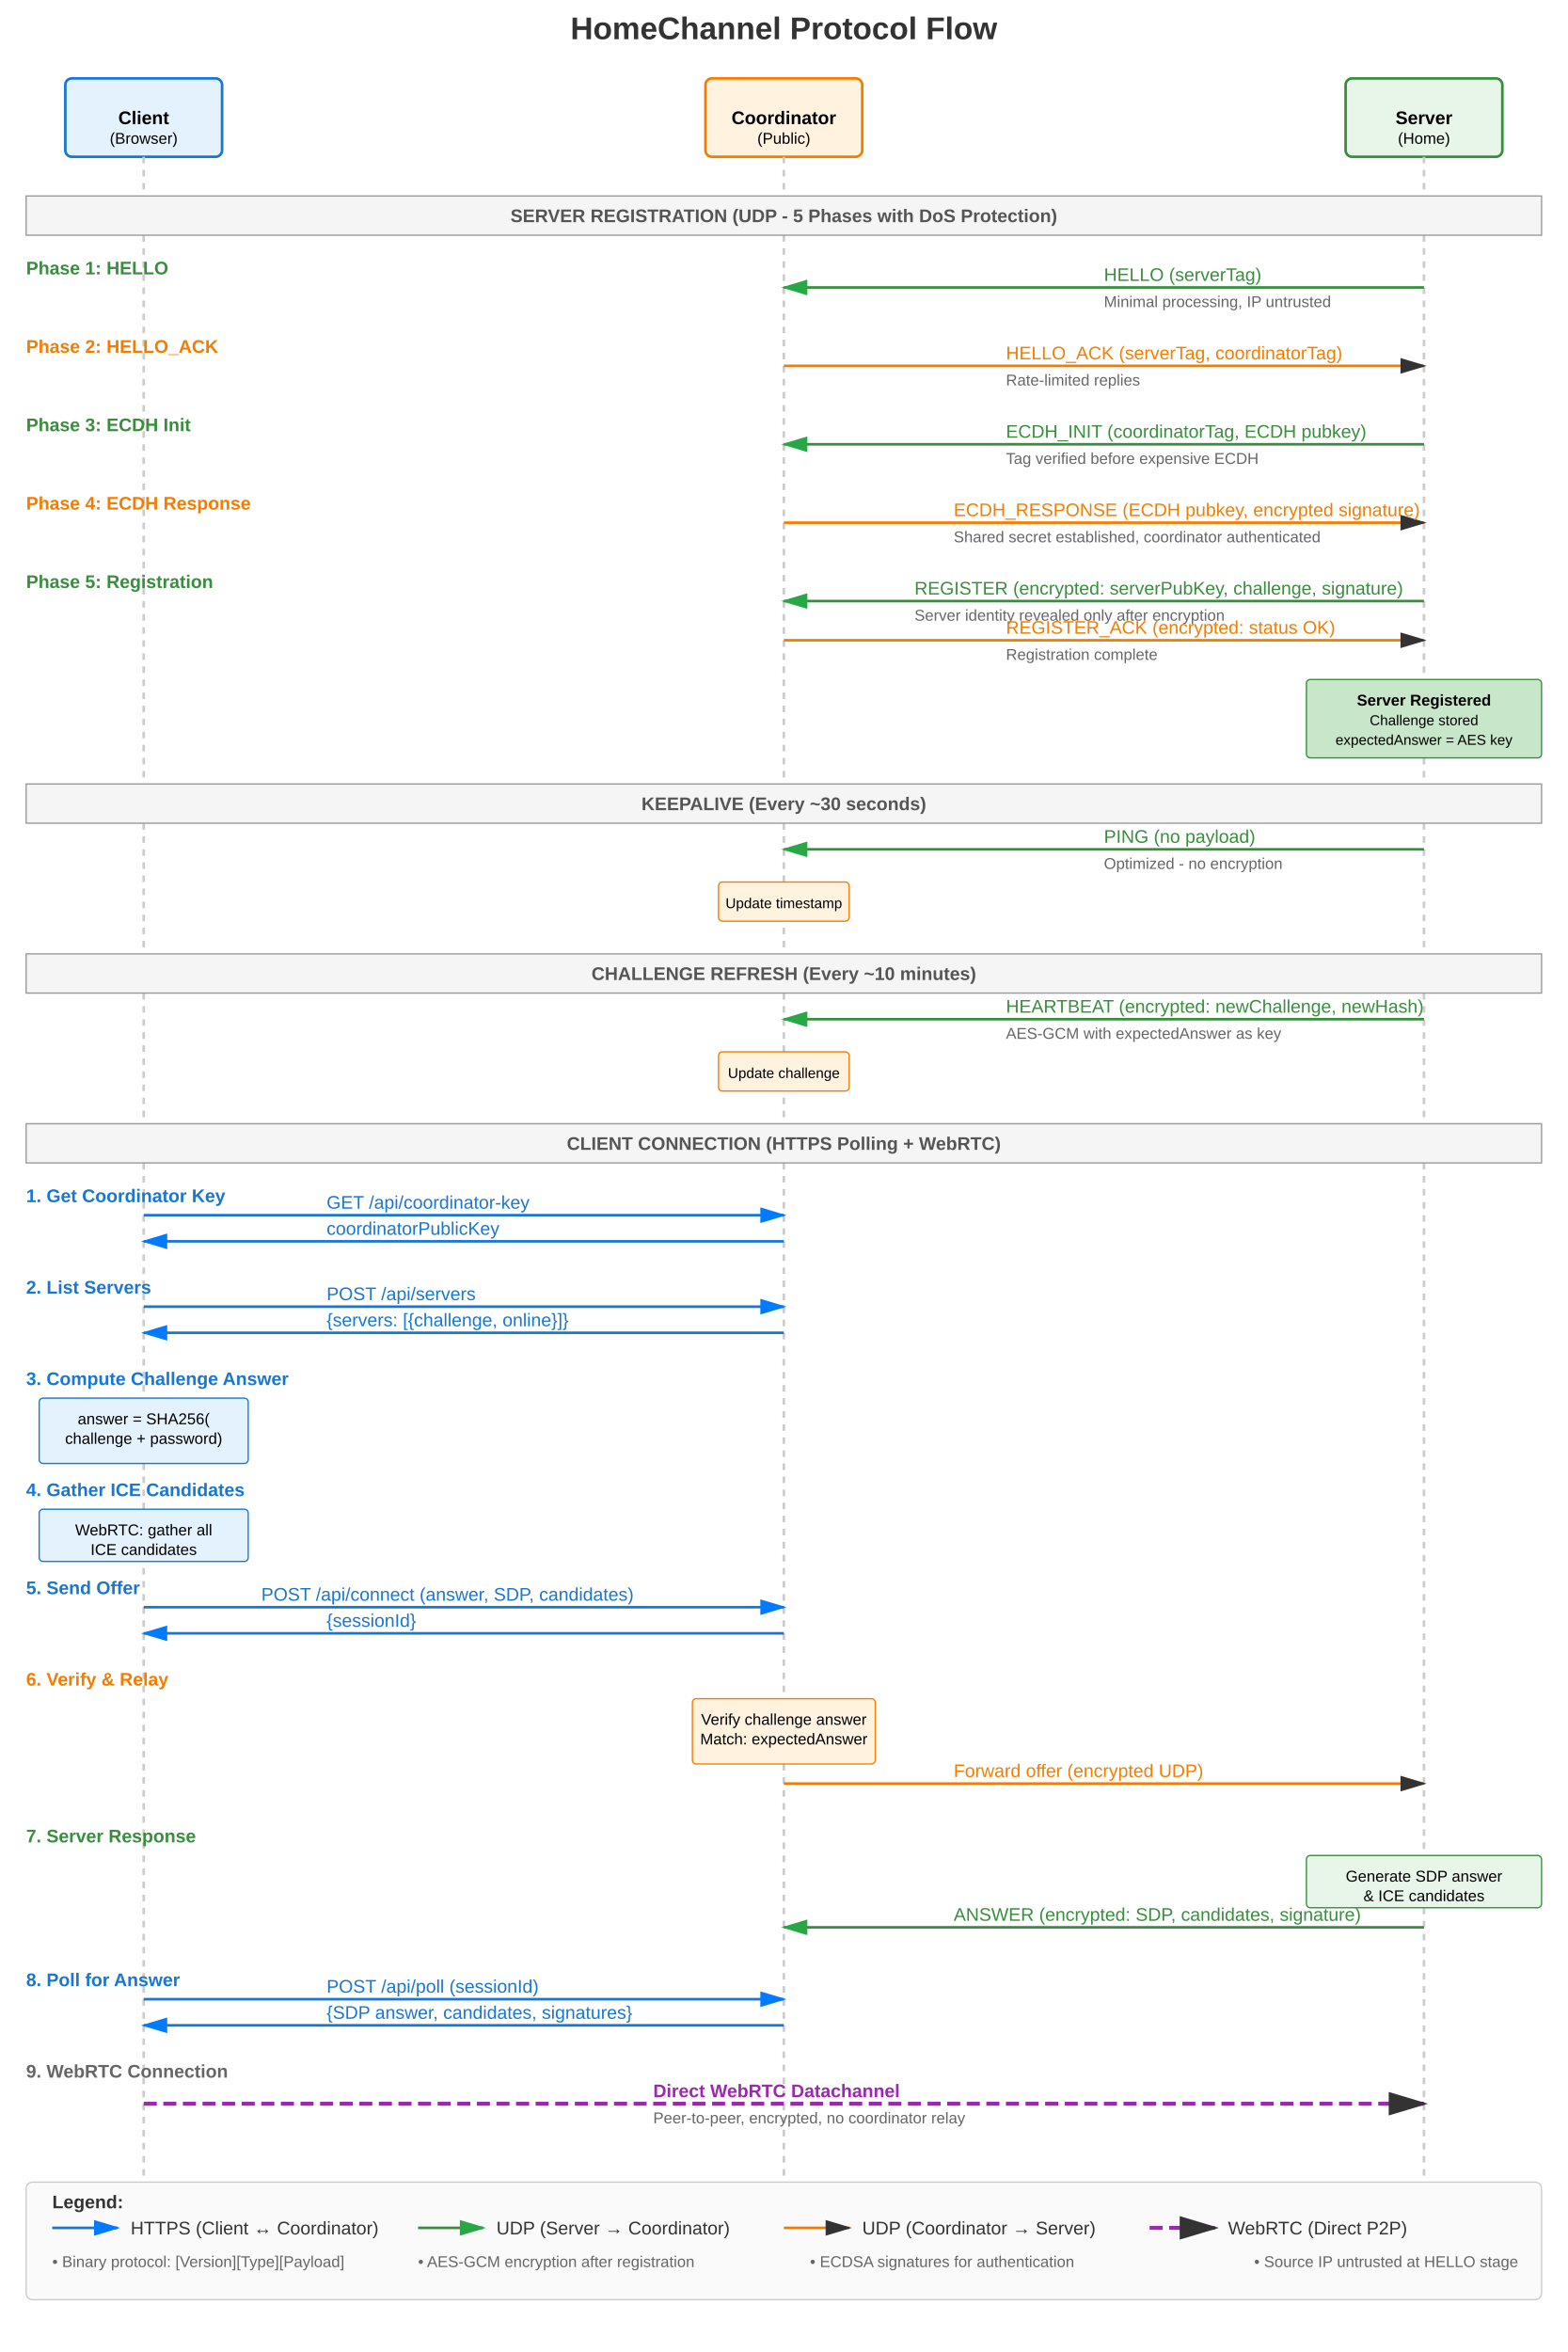
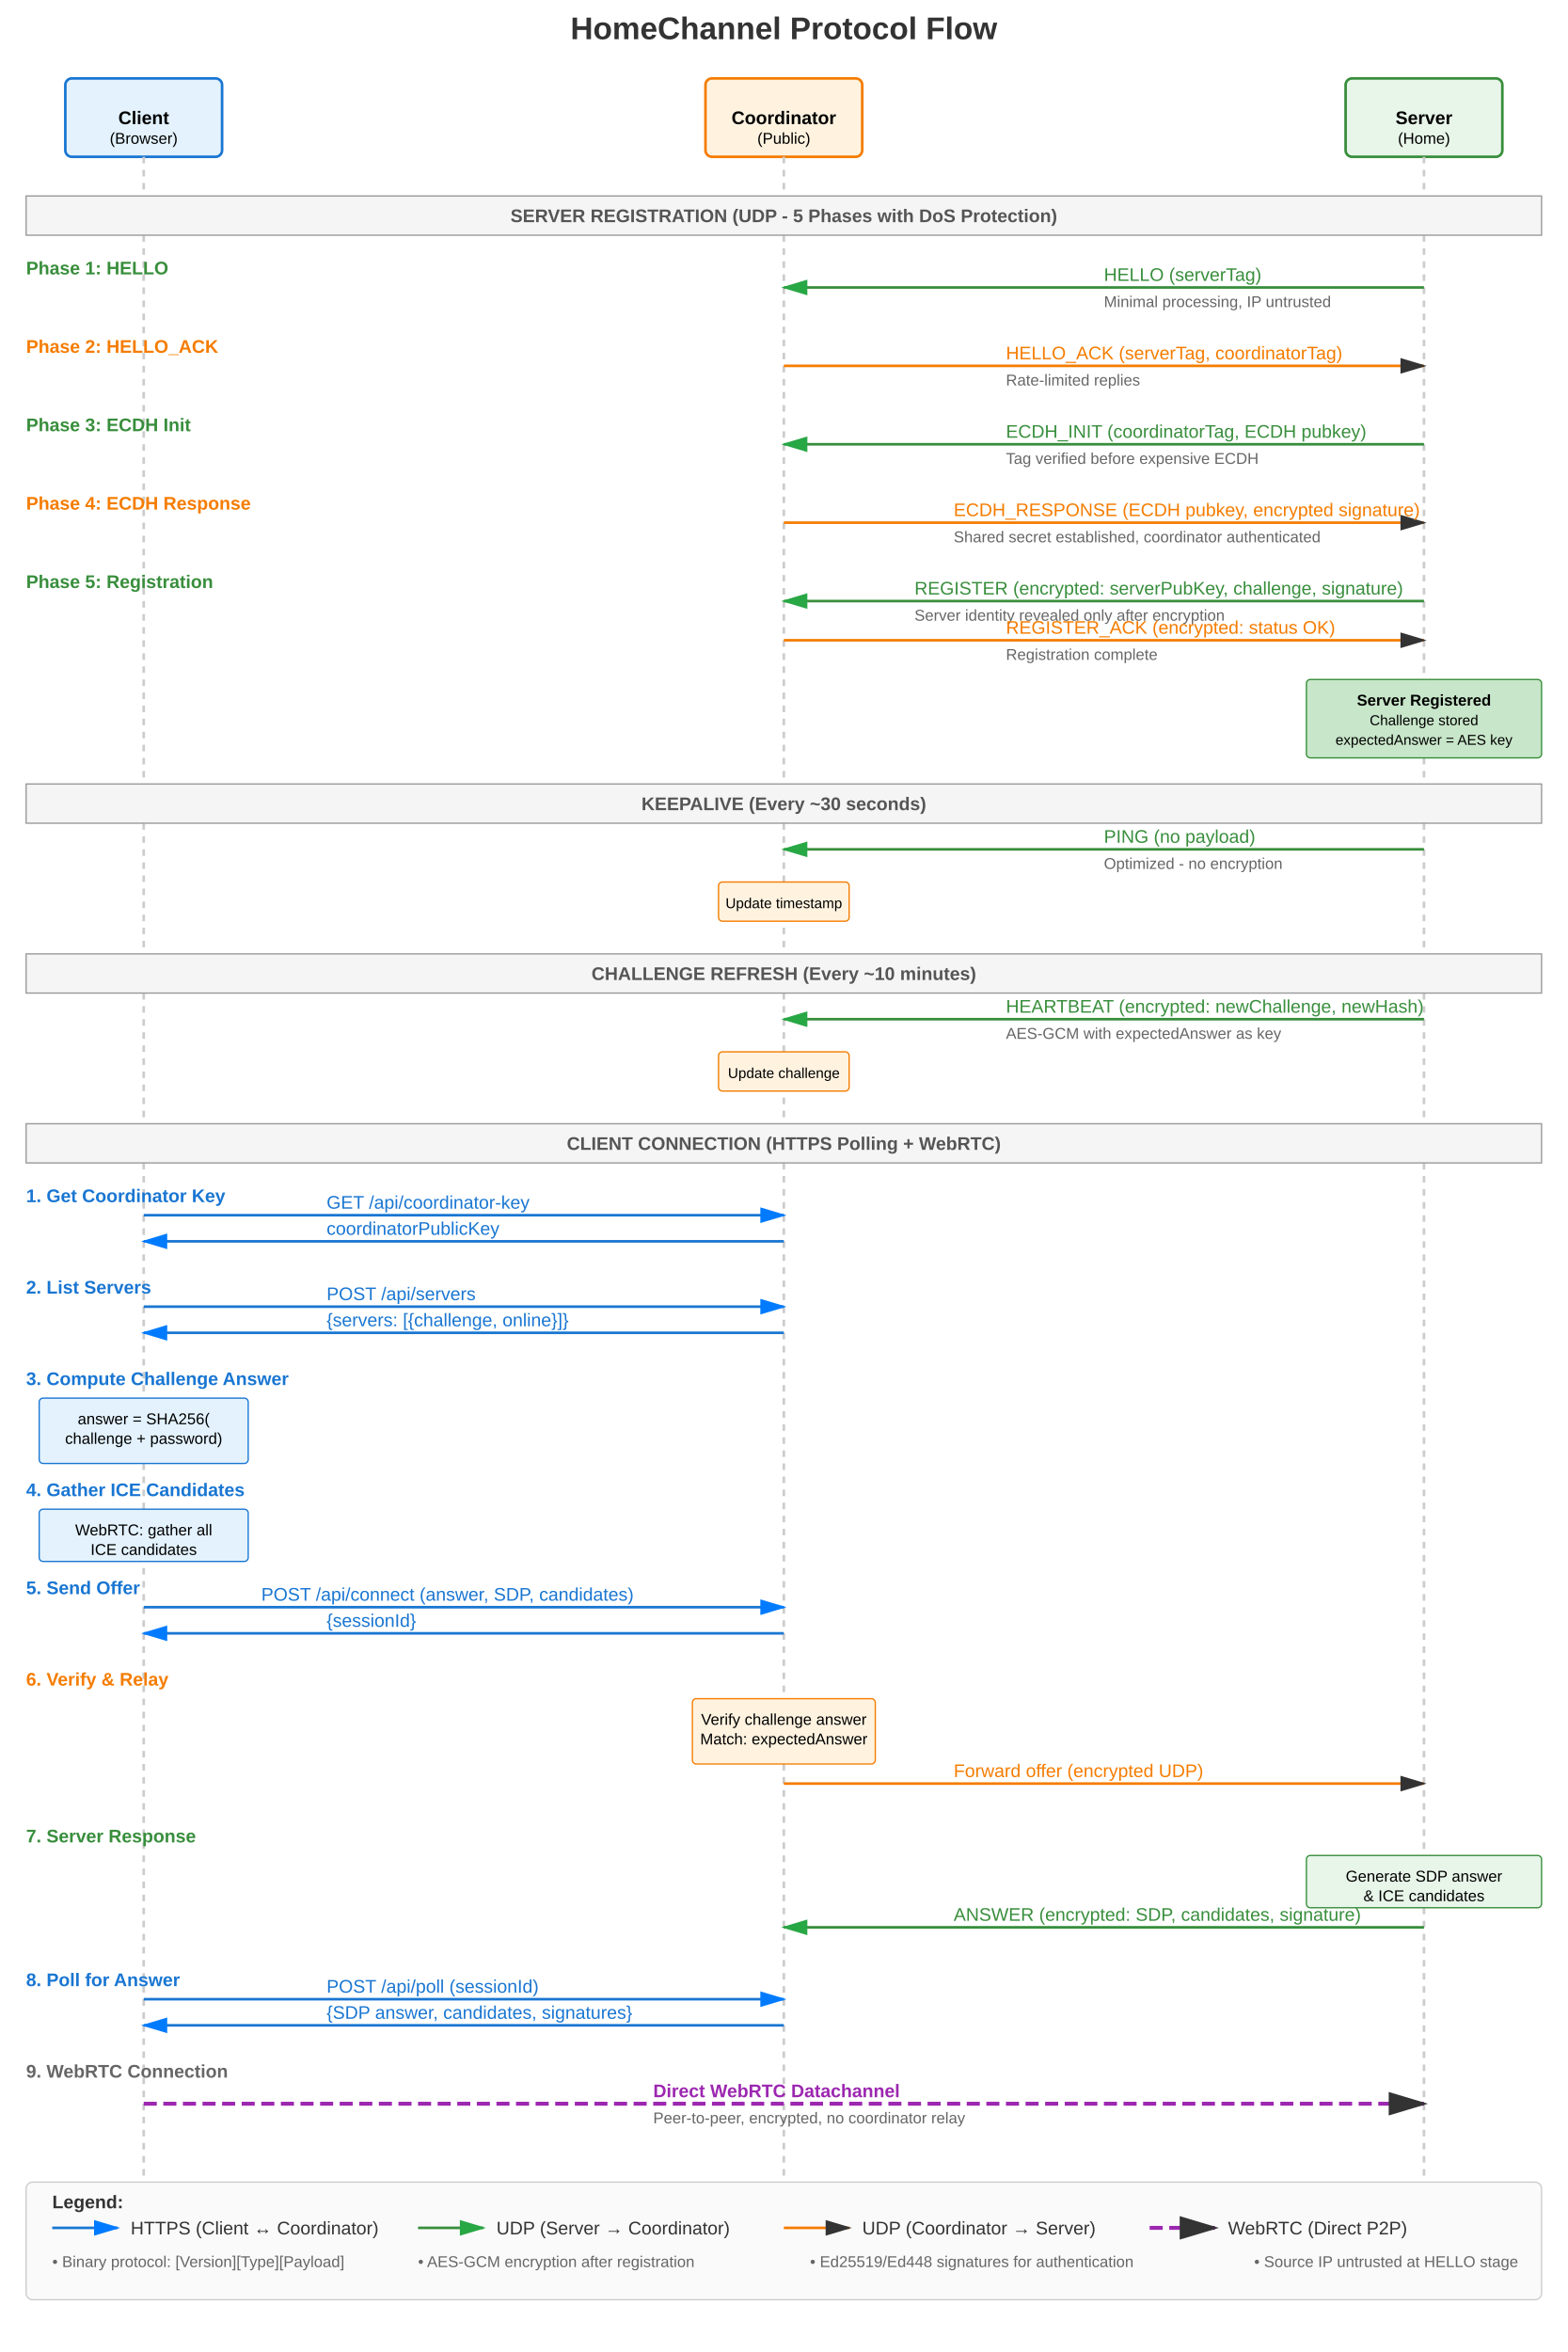
<svg xmlns="http://www.w3.org/2000/svg" viewBox="0 0 1200 1800" style="font-family: -apple-system, BlinkMacSystemFont, 'Segoe UI', Arial, sans-serif; font-size: 14px;">
  <defs>
    <marker id="arrowhead" markerWidth="10" markerHeight="10" refX="9" refY="3" orient="auto">
      <polygon points="0 0, 10 3, 0 6" fill="#333" />
    </marker>
    <marker id="arrowhead-green" markerWidth="10" markerHeight="10" refX="9" refY="3" orient="auto">
      <polygon points="0 0, 10 3, 0 6" fill="#28a745" />
    </marker>
    <marker id="arrowhead-blue" markerWidth="10" markerHeight="10" refX="9" refY="3" orient="auto">
      <polygon points="0 0, 10 3, 0 6" fill="#007bff" />
    </marker>
  </defs>
  <text x="600" y="30" text-anchor="middle" font-size="24" font-weight="bold" fill="#333">HomeChannel Protocol Flow</text>
  <g id="actors">
    <rect x="50" y="60" width="120" height="60" fill="#e3f2fd" stroke="#1976d2" stroke-width="2" rx="5" />
    <text x="110" y="95" text-anchor="middle" font-weight="bold">Client</text>
    <text x="110" y="110" text-anchor="middle" font-size="12">(Browser)</text>
    <rect x="540" y="60" width="120" height="60" fill="#fff3e0" stroke="#f57c00" stroke-width="2" rx="5" />
    <text x="600" y="95" text-anchor="middle" font-weight="bold">Coordinator</text>
    <text x="600" y="110" text-anchor="middle" font-size="12">(Public)</text>
    <rect x="1030" y="60" width="120" height="60" fill="#e8f5e9" stroke="#388e3c" stroke-width="2" rx="5" />
    <text x="1090" y="95" text-anchor="middle" font-weight="bold">Server</text>
    <text x="1090" y="110" text-anchor="middle" font-size="12">(Home)</text>
    <line x1="110" y1="120" x2="110" y2="1750" stroke="#ccc" stroke-width="2" stroke-dasharray="5,5" />
    <line x1="600" y1="120" x2="600" y2="1750" stroke="#ccc" stroke-width="2" stroke-dasharray="5,5" />
    <line x1="1090" y1="120" x2="1090" y2="1750" stroke="#ccc" stroke-width="2" stroke-dasharray="5,5" />
  </g>
  <rect x="20" y="150" width="1160" height="30" fill="#f5f5f5" stroke="#999" stroke-width="1" />
  <text x="600" y="170" text-anchor="middle" font-weight="bold" fill="#555">SERVER REGISTRATION (UDP - 5 Phases with DoS Protection)</text>
  <g id="phase1">
    <text x="20" y="210" font-weight="bold" fill="#388e3c">Phase 1: HELLO</text>
    <line x1="1090" y1="220" x2="600" y2="220" stroke="#388e3c" stroke-width="2" marker-end="url(#arrowhead-green)" />
    <text x="845" y="215" fill="#388e3c">HELLO (serverTag)</text>
    <text x="845" y="235" font-size="12" fill="#666">Minimal processing, IP untrusted</text>
  </g>
  <g id="phase2">
    <text x="20" y="270" font-weight="bold" fill="#f57c00">Phase 2: HELLO_ACK</text>
    <line x1="600" y1="280" x2="1090" y2="280" stroke="#f57c00" stroke-width="2" marker-end="url(#arrowhead)" />
    <text x="770" y="275" fill="#f57c00">HELLO_ACK (serverTag, coordinatorTag)</text>
    <text x="770" y="295" font-size="12" fill="#666">Rate-limited replies</text>
  </g>
  <g id="phase3">
    <text x="20" y="330" font-weight="bold" fill="#388e3c">Phase 3: ECDH Init</text>
    <line x1="1090" y1="340" x2="600" y2="340" stroke="#388e3c" stroke-width="2" marker-end="url(#arrowhead-green)" />
    <text x="770" y="335" fill="#388e3c">ECDH_INIT (coordinatorTag, ECDH pubkey)</text>
    <text x="770" y="355" font-size="12" fill="#666">Tag verified before expensive ECDH</text>
  </g>
  <g id="phase4">
    <text x="20" y="390" font-weight="bold" fill="#f57c00">Phase 4: ECDH Response</text>
    <line x1="600" y1="400" x2="1090" y2="400" stroke="#f57c00" stroke-width="2" marker-end="url(#arrowhead)" />
    <text x="730" y="395" fill="#f57c00">ECDH_RESPONSE (ECDH pubkey, encrypted signature)</text>
    <text x="730" y="415" font-size="12" fill="#666">Shared secret established, coordinator authenticated</text>
  </g>
  <g id="phase5">
    <text x="20" y="450" font-weight="bold" fill="#388e3c">Phase 5: Registration</text>
    <line x1="1090" y1="460" x2="600" y2="460" stroke="#388e3c" stroke-width="2" marker-end="url(#arrowhead-green)" />
    <text x="700" y="455" fill="#388e3c">REGISTER (encrypted: serverPubKey, challenge, signature)</text>
    <text x="700" y="475" font-size="12" fill="#666">Server identity revealed only after encryption</text>
    <line x1="600" y1="490" x2="1090" y2="490" stroke="#f57c00" stroke-width="2" marker-end="url(#arrowhead)" />
    <text x="770" y="485" fill="#f57c00">REGISTER_ACK (encrypted: status OK)</text>
    <text x="770" y="505" font-size="12" fill="#666">Registration complete</text>
  </g>
  <rect x="1000" y="520" width="180" height="60" fill="#c8e6c9" stroke="#388e3c" stroke-width="1" rx="3" />
  <text x="1090" y="540" text-anchor="middle" font-size="12" font-weight="bold">Server Registered</text>
  <text x="1090" y="555" text-anchor="middle" font-size="11">Challenge stored</text>
  <text x="1090" y="570" text-anchor="middle" font-size="11">expectedAnswer = AES key</text>
  <rect x="20" y="600" width="1160" height="30" fill="#f5f5f5" stroke="#999" stroke-width="1" />
  <text x="600" y="620" text-anchor="middle" font-weight="bold" fill="#555">KEEPALIVE (Every ~30 seconds)</text>
  <g id="keepalive">
    <line x1="1090" y1="650" x2="600" y2="650" stroke="#388e3c" stroke-width="2" marker-end="url(#arrowhead-green)" />
    <text x="845" y="645" fill="#388e3c">PING (no payload)</text>
    <text x="845" y="665" font-size="12" fill="#666">Optimized - no encryption</text>
    <rect x="550" y="675" width="100" height="30" fill="#fff3e0" stroke="#f57c00" stroke-width="1" rx="3" />
    <text x="600" y="695" text-anchor="middle" font-size="11">Update timestamp</text>
  </g>
  <rect x="20" y="730" width="1160" height="30" fill="#f5f5f5" stroke="#999" stroke-width="1" />
  <text x="600" y="750" text-anchor="middle" font-weight="bold" fill="#555">CHALLENGE REFRESH (Every ~10 minutes)</text>
  <g id="heartbeat">
    <line x1="1090" y1="780" x2="600" y2="780" stroke="#388e3c" stroke-width="2" marker-end="url(#arrowhead-green)" />
    <text x="770" y="775" fill="#388e3c">HEARTBEAT (encrypted: newChallenge, newHash)</text>
    <text x="770" y="795" font-size="12" fill="#666">AES-GCM with expectedAnswer as key</text>
    <rect x="550" y="805" width="100" height="30" fill="#fff3e0" stroke="#f57c00" stroke-width="1" rx="3" />
    <text x="600" y="825" text-anchor="middle" font-size="11">Update challenge</text>
  </g>
  <rect x="20" y="860" width="1160" height="30" fill="#f5f5f5" stroke="#999" stroke-width="1" />
  <text x="600" y="880" text-anchor="middle" font-weight="bold" fill="#555">CLIENT CONNECTION (HTTPS Polling + WebRTC)</text>
  <g id="client-step1">
    <text x="20" y="920" font-weight="bold" fill="#1976d2">1. Get Coordinator Key</text>
    <line x1="110" y1="930" x2="600" y2="930" stroke="#1976d2" stroke-width="2" marker-end="url(#arrowhead-blue)" />
    <text x="250" y="925" fill="#1976d2">GET /api/coordinator-key</text>
    <line x1="600" y1="950" x2="110" y2="950" stroke="#1976d2" stroke-width="2" marker-end="url(#arrowhead-blue)" />
    <text x="250" y="945" fill="#1976d2">coordinatorPublicKey</text>
  </g>
  <g id="client-step2">
    <text x="20" y="990" font-weight="bold" fill="#1976d2">2. List Servers</text>
    <line x1="110" y1="1000" x2="600" y2="1000" stroke="#1976d2" stroke-width="2" marker-end="url(#arrowhead-blue)" />
    <text x="250" y="995" fill="#1976d2">POST /api/servers</text>
    <line x1="600" y1="1020" x2="110" y2="1020" stroke="#1976d2" stroke-width="2" marker-end="url(#arrowhead-blue)" />
    <text x="250" y="1015" fill="#1976d2">{servers: [{challenge, online}]}</text>
  </g>
  <g id="client-step3">
    <text x="20" y="1060" font-weight="bold" fill="#1976d2">3. Compute Challenge Answer</text>
    <rect x="30" y="1070" width="160" height="50" fill="#e3f2fd" stroke="#1976d2" stroke-width="1" rx="3" />
    <text x="110" y="1090" text-anchor="middle" font-size="12">answer = SHA256(</text>
    <text x="110" y="1105" text-anchor="middle" font-size="12">challenge + password)</text>
  </g>
  <g id="client-step4">
    <text x="20" y="1145" font-weight="bold" fill="#1976d2">4. Gather ICE Candidates</text>
    <rect x="30" y="1155" width="160" height="40" fill="#e3f2fd" stroke="#1976d2" stroke-width="1" rx="3" />
    <text x="110" y="1175" text-anchor="middle" font-size="12">WebRTC: gather all</text>
    <text x="110" y="1190" text-anchor="middle" font-size="12">ICE candidates</text>
  </g>
  <g id="client-step5">
    <text x="20" y="1220" font-weight="bold" fill="#1976d2">5. Send Offer</text>
    <line x1="110" y1="1230" x2="600" y2="1230" stroke="#1976d2" stroke-width="2" marker-end="url(#arrowhead-blue)" />
    <text x="200" y="1225" fill="#1976d2">POST /api/connect (answer, SDP, candidates)</text>
    <line x1="600" y1="1250" x2="110" y2="1250" stroke="#1976d2" stroke-width="2" marker-end="url(#arrowhead-blue)" />
    <text x="250" y="1245" fill="#1976d2">{sessionId}</text>
  </g>
  <g id="client-step6">
    <text x="20" y="1290" font-weight="bold" fill="#f57c00">6. Verify &amp; Relay</text>
    <rect x="530" y="1300" width="140" height="50" fill="#fff3e0" stroke="#f57c00" stroke-width="1" rx="3" />
    <text x="600" y="1320" text-anchor="middle" font-size="12">Verify challenge answer</text>
    <text x="600" y="1335" text-anchor="middle" font-size="12">Match: expectedAnswer</text>
    <line x1="600" y1="1365" x2="1090" y2="1365" stroke="#f57c00" stroke-width="2" marker-end="url(#arrowhead)" />
    <text x="730" y="1360" fill="#f57c00">Forward offer (encrypted UDP)</text>
  </g>
  <g id="client-step7">
    <text x="20" y="1410" font-weight="bold" fill="#388e3c">7. Server Response</text>
    <rect x="1000" y="1420" width="180" height="40" fill="#e8f5e9" stroke="#388e3c" stroke-width="1" rx="3" />
    <text x="1090" y="1440" text-anchor="middle" font-size="12">Generate SDP answer</text>
    <text x="1090" y="1455" text-anchor="middle" font-size="12">&amp; ICE candidates</text>
    <line x1="1090" y1="1475" x2="600" y2="1475" stroke="#388e3c" stroke-width="2" marker-end="url(#arrowhead-green)" />
    <text x="730" y="1470" fill="#388e3c">ANSWER (encrypted: SDP, candidates, signature)</text>
  </g>
  <g id="client-step8">
    <text x="20" y="1520" font-weight="bold" fill="#1976d2">8. Poll for Answer</text>
    <line x1="110" y1="1530" x2="600" y2="1530" stroke="#1976d2" stroke-width="2" marker-end="url(#arrowhead-blue)" />
    <text x="250" y="1525" fill="#1976d2">POST /api/poll (sessionId)</text>
    <line x1="600" y1="1550" x2="110" y2="1550" stroke="#1976d2" stroke-width="2" marker-end="url(#arrowhead-blue)" />
    <text x="250" y="1545" fill="#1976d2">{SDP answer, candidates, signatures}</text>
  </g>
  <g id="client-step9">
    <text x="20" y="1590" font-weight="bold" fill="#666">9. WebRTC Connection</text>
    <line x1="110" y1="1610" x2="1090" y2="1610" stroke="#9c27b0" stroke-width="3" marker-end="url(#arrowhead)" stroke-dasharray="10,5" />
    <text x="500" y="1605" fill="#9c27b0" font-weight="bold">Direct WebRTC Datachannel</text>
    <text x="500" y="1625" font-size="12" fill="#666">Peer-to-peer, encrypted, no coordinator relay</text>
  </g>
  <g id="legend">
    <rect x="20" y="1670" width="1160" height="90" fill="#fafafa" stroke="#ccc" stroke-width="1" rx="5" />
    <text x="40" y="1690" font-weight="bold" fill="#333">Legend:</text>
    <line x1="40" y1="1705" x2="90" y2="1705" stroke="#1976d2" stroke-width="2" marker-end="url(#arrowhead-blue)" />
    <text x="100" y="1710" fill="#333">HTTPS (Client ↔ Coordinator)</text>
    <line x1="320" y1="1705" x2="370" y2="1705" stroke="#388e3c" stroke-width="2" marker-end="url(#arrowhead-green)" />
    <text x="380" y="1710" fill="#333">UDP (Server → Coordinator)</text>
    <line x1="600" y1="1705" x2="650" y2="1705" stroke="#f57c00" stroke-width="2" marker-end="url(#arrowhead)" />
    <text x="660" y="1710" fill="#333">UDP (Coordinator → Server)</text>
    <line x1="880" y1="1705" x2="930" y2="1705" stroke="#9c27b0" stroke-width="3" marker-end="url(#arrowhead)" stroke-dasharray="10,5" />
    <text x="940" y="1710" fill="#333">WebRTC (Direct P2P)</text>
    <text x="40" y="1735" font-size="12" fill="#666">• Binary protocol: [Version][Type][Payload]</text>
    <text x="320" y="1735" font-size="12" fill="#666">• AES-GCM encryption after registration</text>
-     <text x="620" y="1735" font-size="12" fill="#666">• ECDSA signatures for authentication</text>
+     <text x="620" y="1735" font-size="12" fill="#666">• Ed25519/Ed448 signatures for authentication</text>
    <text x="960" y="1735" font-size="12" fill="#666">• Source IP untrusted at HELLO stage</text>
  </g>
</svg>
